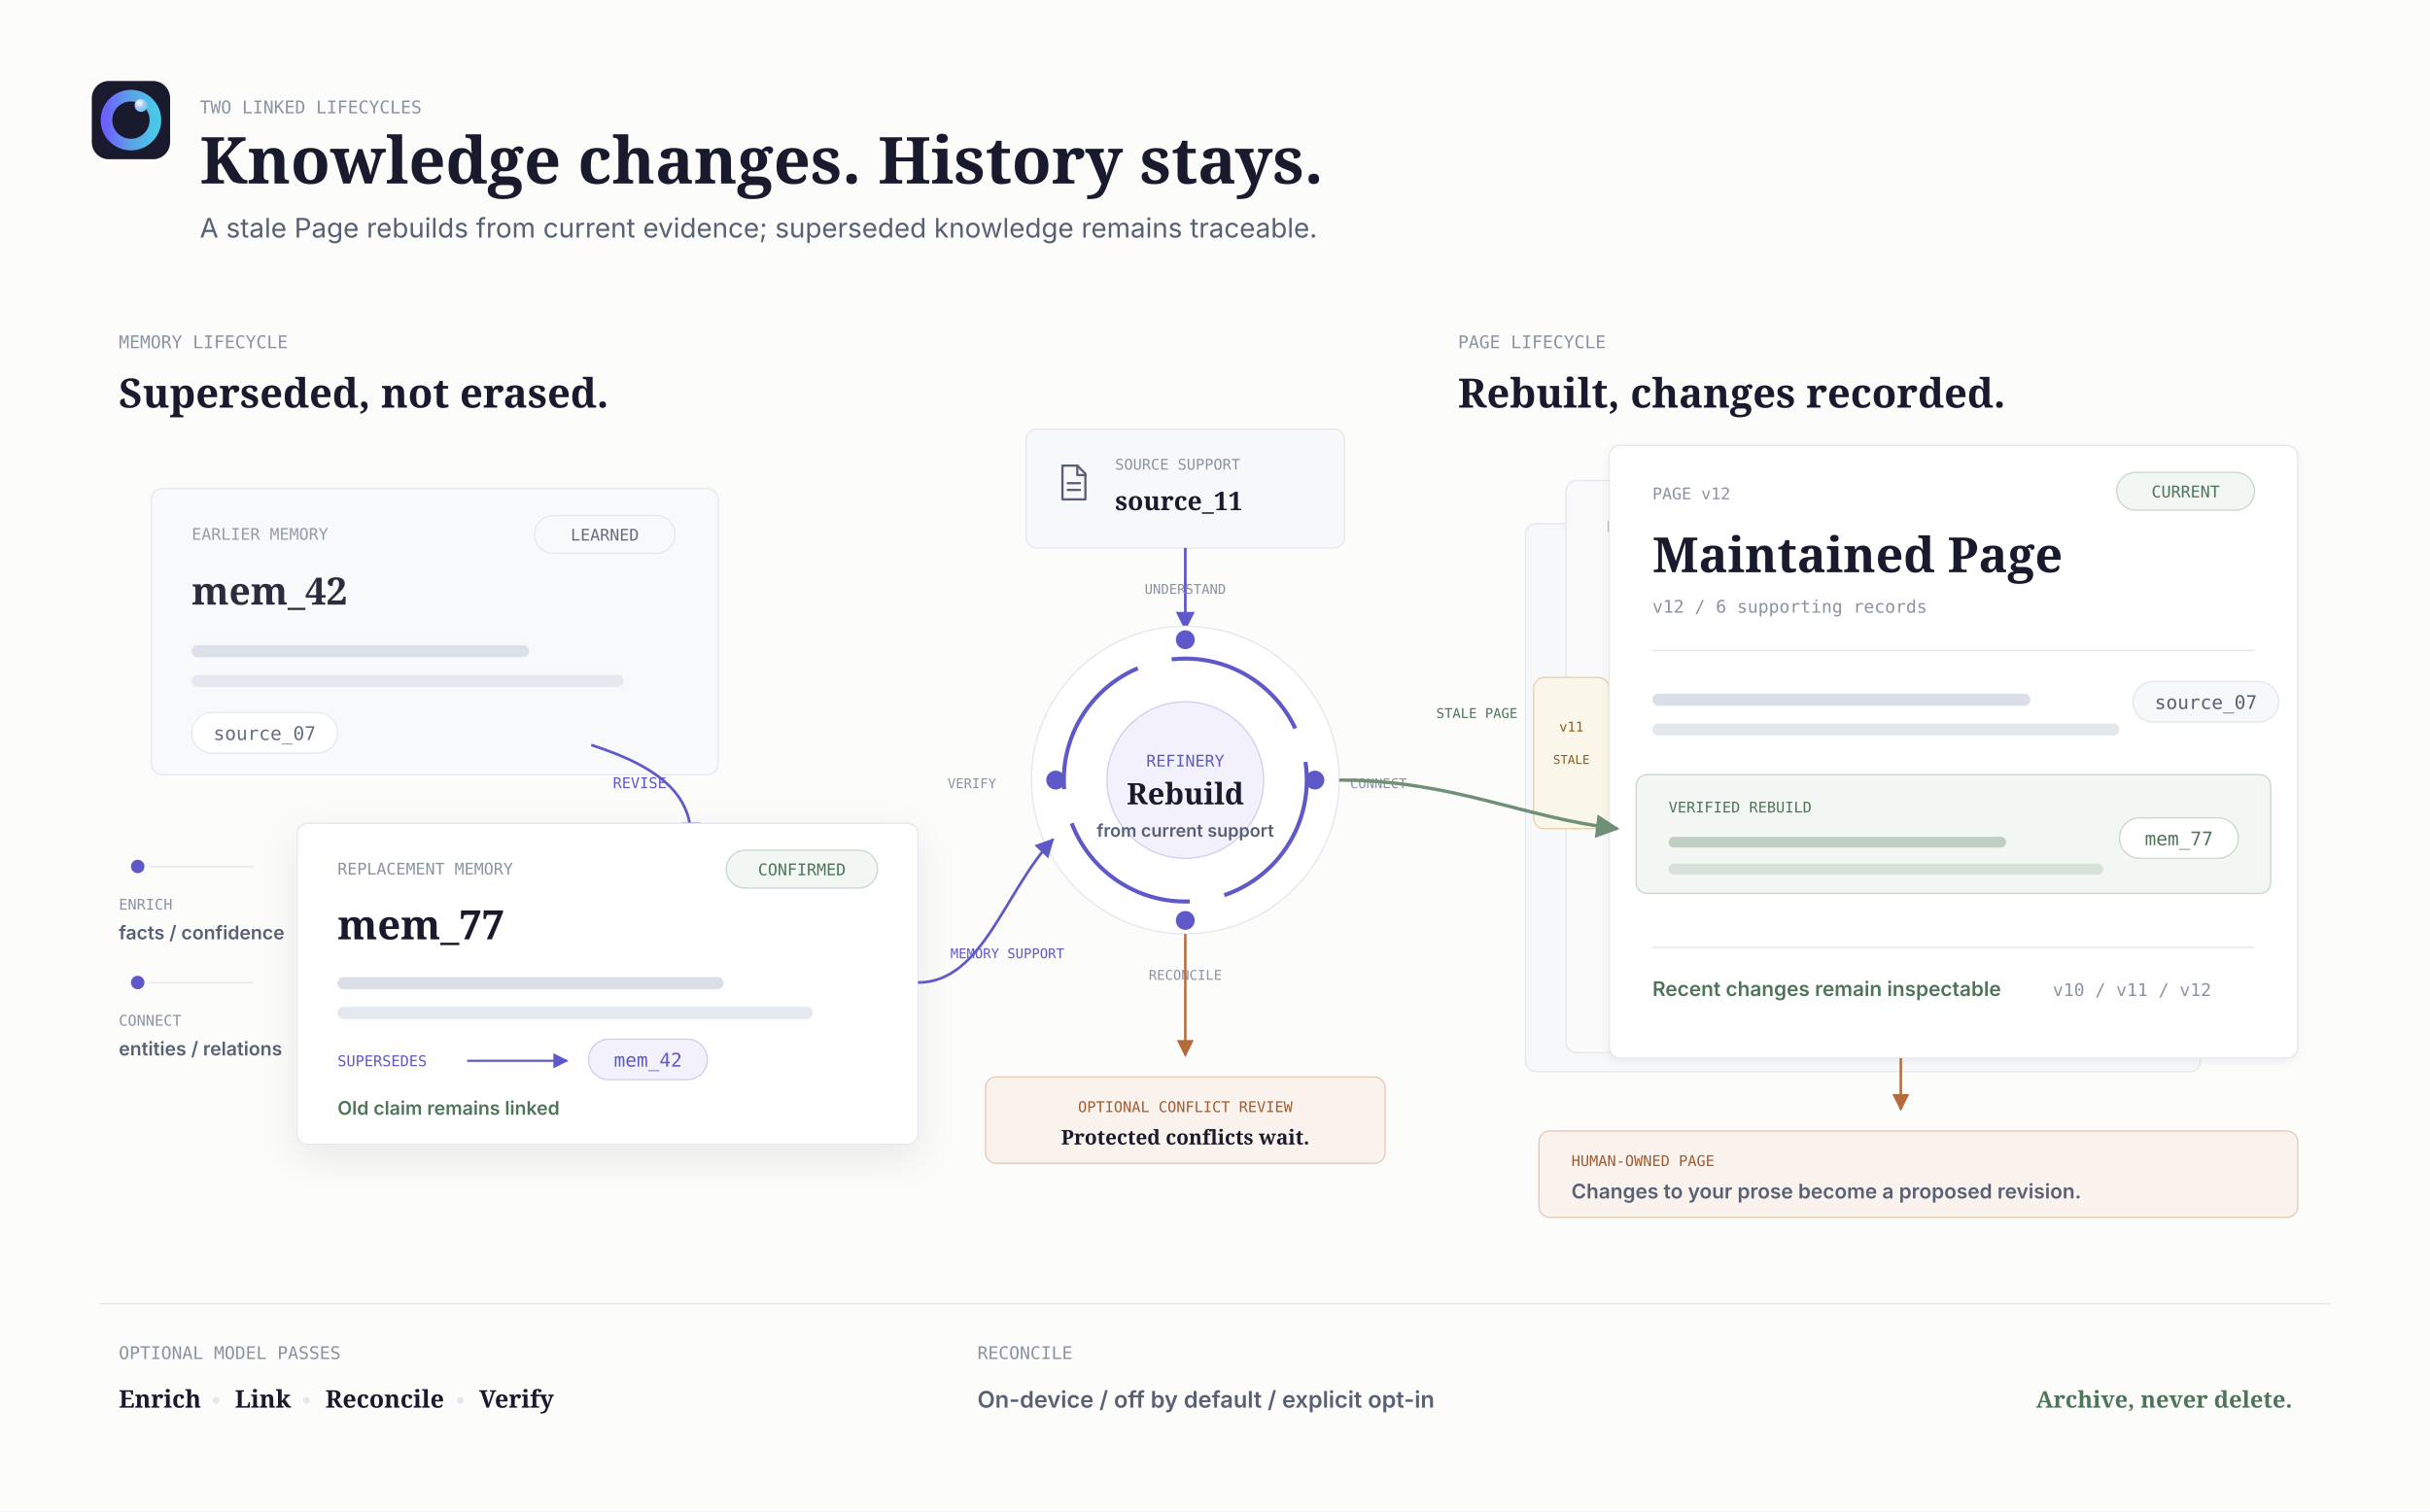
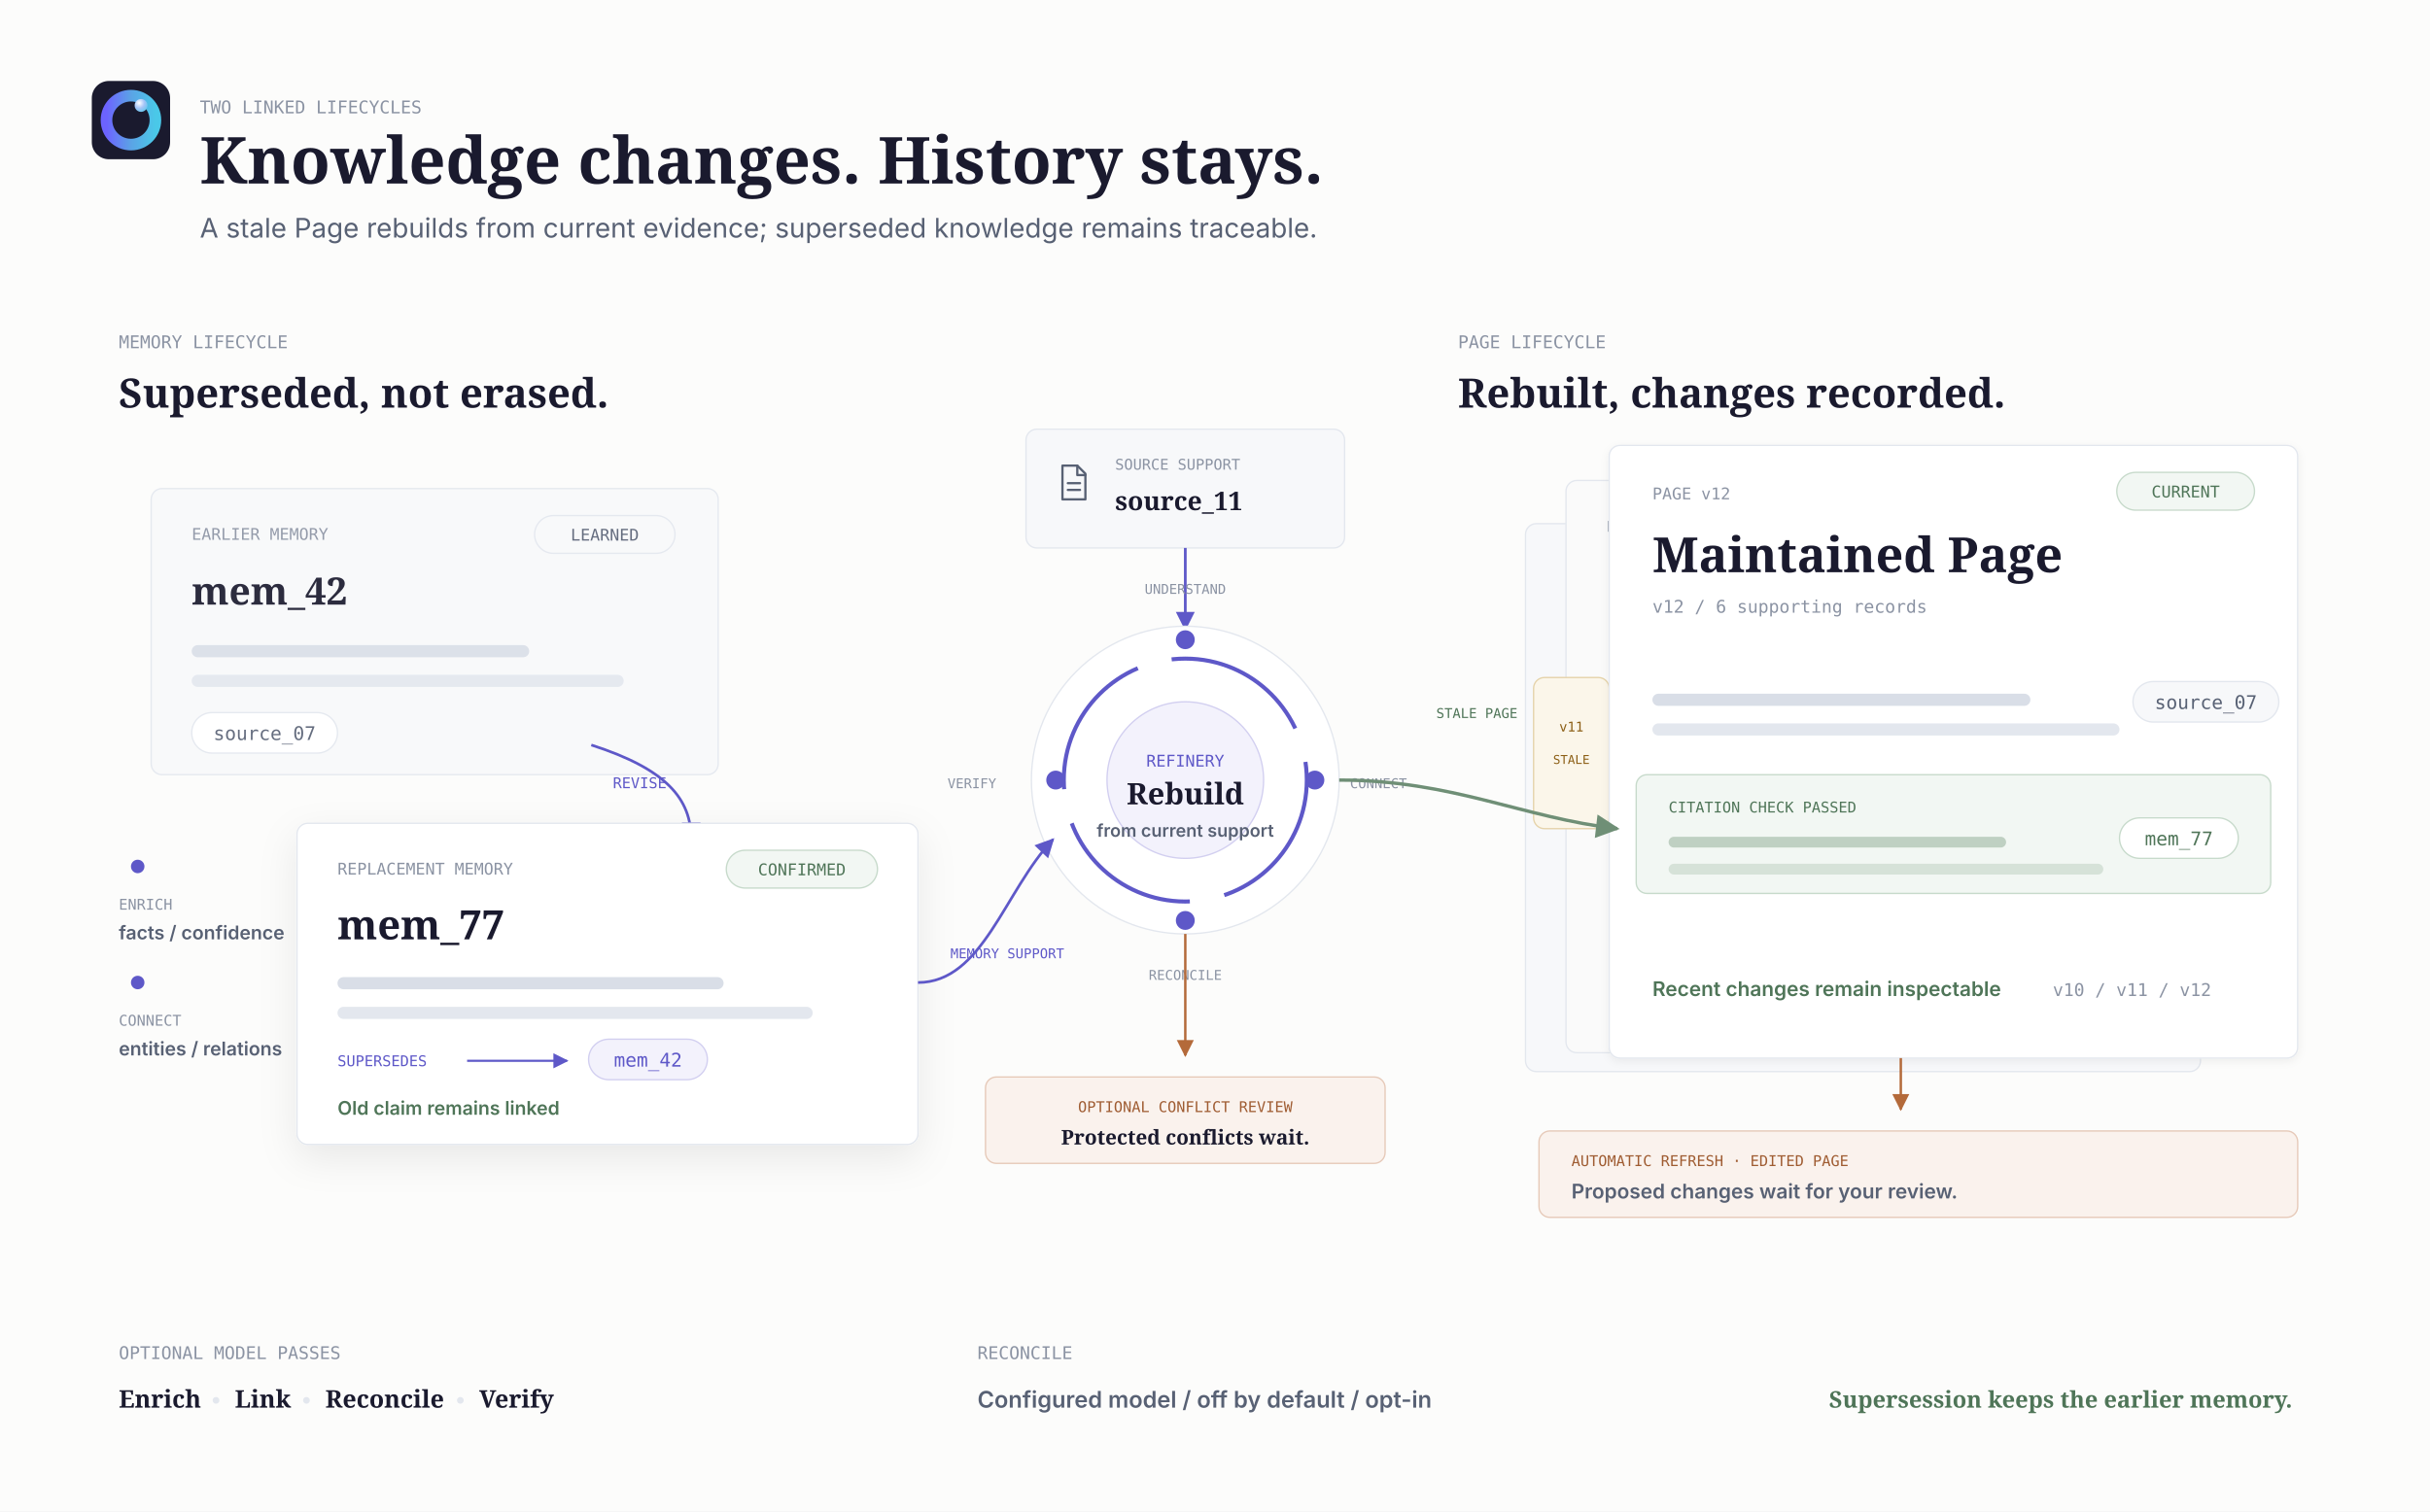
<svg xmlns="http://www.w3.org/2000/svg" width="1800" height="1120" viewBox="0 0 1800 1120" role="img" aria-labelledby="title desc">
  <style>text { font-kerning: normal; }</style>
  <rect width="1800" height="1120" fill="#FCFCFB" />
  <g transform="translate(68 60) scale(0.1132812)">
    <rect width="512" height="512" rx="112" fill="#1A1A2E" />
    <circle cx="256" cy="256" r="160" fill="none" stroke="url(#lifecycle-en-desktop-ring)" stroke-width="76" />
    <circle cx="322" cy="160" r="42" fill="url(#lifecycle-en-desktop-orb)" />
  </g>
  <g data-fit-region="lifecycle-en-desktop-heading" data-fit-x="148" data-fit-y="56" data-fit-width="1578" data-fit-height="130" data-check-overlap="false">
-     <text x="148" y="84" font-family="&quot;JetBrains Mono&quot;, ui-monospace, monospace" font-size="13" font-weight="500" fill="#8B93A3" text-anchor="start">TWO LINKED LIFECYCLES</text>
-     <text x="148" y="136" font-family="&quot;Fraunces&quot;, Georgia, serif" font-size="48" font-weight="600" fill="#1A1A2E" text-anchor="start">Knowledge changes. History stays.</text>
-     <text x="148" y="176" font-family="&quot;Instrument Sans&quot;, -apple-system, BlinkMacSystemFont, sans-serif" font-size="20" font-weight="400" fill="#586174" text-anchor="start">A stale Page rebuilds from current evidence; superseded knowledge remains traceable.</text>
+     <text x="148" y="84" font-family="'JetBrains Mono', monospace" font-size="13" font-weight="500" fill="#8B93A3" text-anchor="start">TWO LINKED LIFECYCLES</text>
+     <text x="148" y="136" font-family="'Fraunces', Georgia, serif" font-size="48" font-weight="600" fill="#1A1A2E" text-anchor="start">Knowledge changes. History stays.</text>
+     <text x="148" y="176" font-family="'Instrument Sans', -apple-system, sans-serif" font-size="20" font-weight="400" fill="#586174" text-anchor="start">A stale Page rebuilds from current evidence; superseded knowledge remains traceable.</text>
  </g>
  <g data-fit-region="lifecycle-en-desktop-memory-object" data-fit-x="70" data-fit-y="236" data-fit-width="640" data-fit-height="670" data-check-overlap="false">
-     <text x="88" y="258" font-family="&quot;JetBrains Mono&quot;, ui-monospace, monospace" font-size="13" font-weight="500" fill="#8B93A3" text-anchor="start">MEMORY LIFECYCLE</text>
-     <text x="88" y="302" font-family="&quot;Fraunces&quot;, Georgia, serif" font-size="30" font-weight="600" fill="#1A1A2E" text-anchor="start">Superseded, not erased.</text>
+     <text x="88" y="258" font-family="'JetBrains Mono', monospace" font-size="13" font-weight="500" fill="#8B93A3" text-anchor="start">MEMORY LIFECYCLE</text>
+     <text x="88" y="302" font-family="'Fraunces', Georgia, serif" font-size="30" font-weight="600" fill="#1A1A2E" text-anchor="start">Superseded, not erased.</text>
    <g opacity="0.92">
      <rect x="112" y="362" width="420" height="212" rx="8" fill="#F7F8FA" stroke="#E3E7EE" />
-       <text x="142" y="400" font-family="&quot;JetBrains Mono&quot;, ui-monospace, monospace" font-size="12" font-weight="500" fill="#8B93A3" text-anchor="start">EARLIER MEMORY</text>
+       <text x="142" y="400" font-family="'JetBrains Mono', monospace" font-size="12" font-weight="500" fill="#8B93A3" text-anchor="start">EARLIER MEMORY</text>
      <g>
        <rect x="396" y="382" width="104" height="28" rx="14" fill="#F7F8FA" stroke="#E3E7EE" />
-         <text x="448" y="400.56" font-family="&quot;JetBrains Mono&quot;, ui-monospace, monospace" font-size="12" font-weight="500" fill="#586174" text-anchor="middle">LEARNED</text>
+         <text x="448" y="400.56" font-family="'JetBrains Mono', monospace" font-size="12" font-weight="500" fill="#586174" text-anchor="middle">LEARNED</text>
      </g>
-       <text x="142" y="448" font-family="&quot;Fraunces&quot;, Georgia, serif" font-size="28" font-weight="600" fill="#1A1A2E" text-anchor="start">mem_42</text>
+       <text x="142" y="448" font-family="'Fraunces', Georgia, serif" font-size="28" font-weight="600" fill="#1A1A2E" text-anchor="start">mem_42</text>
      <rect x="142" y="478" width="250" height="9" rx="4.5" fill="#D9DEE7" />
      <rect x="142" y="500" width="320" height="9" rx="4.5" fill="#E3E7EE" />
      <g>
        <rect x="142" y="528" width="108" height="30" rx="15" fill="#FFFFFF" stroke="#E3E7EE" />
-         <text x="196" y="548.32" font-family="&quot;JetBrains Mono&quot;, ui-monospace, monospace" font-size="14" font-weight="500" fill="#586174" text-anchor="middle">source_07</text>
+         <text x="196" y="548.32" font-family="'JetBrains Mono', monospace" font-size="14" font-weight="500" fill="#586174" text-anchor="middle">source_07</text>
      </g>
    </g>
    <path d="M438 552 C494 570 512 592 512 622" fill="none" stroke="#5E58C8" stroke-width="2" marker-end="url(#lifecycle-en-desktop-arrow)" />
-     <text x="454" y="584" font-family="&quot;JetBrains Mono&quot;, ui-monospace, monospace" font-size="11" font-weight="500" fill="#5E58C8" text-anchor="start">REVISE</text>
+     <text x="454" y="584" font-family="'JetBrains Mono', monospace" font-size="11" font-weight="500" fill="#5E58C8" text-anchor="start">REVISE</text>
    <g filter="url(#lifecycle-en-desktop-card-shadow)">
      <rect x="220" y="610" width="460" height="238" rx="8" fill="#FFFFFF" stroke="#E3E7EE" />
    </g>
-     <text x="250" y="648" font-family="&quot;JetBrains Mono&quot;, ui-monospace, monospace" font-size="12" font-weight="500" fill="#8B93A3" text-anchor="start">REPLACEMENT MEMORY</text>
+     <text x="250" y="648" font-family="'JetBrains Mono', monospace" font-size="12" font-weight="500" fill="#8B93A3" text-anchor="start">REPLACEMENT MEMORY</text>
    <g>
      <rect x="538" y="630" width="112" height="28" rx="14" fill="#F2F7F3" stroke="#C7DACB" />
-       <text x="594" y="648.56" font-family="&quot;JetBrains Mono&quot;, ui-monospace, monospace" font-size="12" font-weight="500" fill="#4F7558" text-anchor="middle">CONFIRMED</text>
+       <text x="594" y="648.56" font-family="'JetBrains Mono', monospace" font-size="12" font-weight="500" fill="#4F7558" text-anchor="middle">CONFIRMED</text>
    </g>
-     <text x="250" y="696" font-family="&quot;Fraunces&quot;, Georgia, serif" font-size="30" font-weight="600" fill="#1A1A2E" text-anchor="start">mem_77</text>
+     <text x="250" y="696" font-family="'Fraunces', Georgia, serif" font-size="30" font-weight="600" fill="#1A1A2E" text-anchor="start">mem_77</text>
    <rect x="250" y="724" width="286" height="9" rx="4.5" fill="#D9DEE7" />
    <rect x="250" y="746" width="352" height="9" rx="4.5" fill="#E3E7EE" />
-     <text x="250" y="790" font-family="&quot;JetBrains Mono&quot;, ui-monospace, monospace" font-size="11" font-weight="500" fill="#5E58C8" text-anchor="start">SUPERSEDES</text>
+     <text x="250" y="790" font-family="'JetBrains Mono', monospace" font-size="11" font-weight="500" fill="#5E58C8" text-anchor="start">SUPERSEDES</text>
    <path d="M346 786 H420" stroke="#5E58C8" stroke-width="1.6" marker-end="url(#lifecycle-en-desktop-arrow)" />
    <g>
      <rect x="436" y="770" width="88" height="30" rx="15" fill="#F3F2FC" stroke="#D2CFF0" />
-       <text x="480" y="790.32" font-family="&quot;JetBrains Mono&quot;, ui-monospace, monospace" font-size="14" font-weight="500" fill="#5E58C8" text-anchor="middle">mem_42</text>
+       <text x="480" y="790.32" font-family="'JetBrains Mono', monospace" font-size="14" font-weight="500" fill="#5E58C8" text-anchor="middle">mem_42</text>
    </g>
-     <text x="250" y="826" font-family="&quot;Instrument Sans&quot;, -apple-system, BlinkMacSystemFont, sans-serif" font-size="14" font-weight="600" fill="#4F7558" text-anchor="start">Old claim remains linked</text>
+     <text x="250" y="826" font-family="'Instrument Sans', -apple-system, sans-serif" font-size="14" font-weight="600" fill="#4F7558" text-anchor="start">Old claim remains linked</text>
    <circle cx="102" cy="642" r="5" fill="#5E58C8" />
-     <line x1="110" y1="642" x2="188" y2="642" stroke="#E3E7EE" />
-     <text x="88" y="674" font-family="&quot;JetBrains Mono&quot;, ui-monospace, monospace" font-size="11" font-weight="500" fill="#8B93A3" text-anchor="start">ENRICH</text>
-     <text x="88" y="696" font-family="&quot;Instrument Sans&quot;, -apple-system, BlinkMacSystemFont, sans-serif" font-size="14" font-weight="600" fill="#586174" text-anchor="start">facts / confidence</text>
+     <text x="88" y="674" font-family="'JetBrains Mono', monospace" font-size="11" font-weight="500" fill="#8B93A3" text-anchor="start">ENRICH</text>
+     <text x="88" y="696" font-family="'Instrument Sans', -apple-system, sans-serif" font-size="14" font-weight="600" fill="#586174" text-anchor="start">facts / confidence</text>
    <circle cx="102" cy="728" r="5" fill="#5E58C8" />
-     <line x1="110" y1="728" x2="188" y2="728" stroke="#E3E7EE" />
-     <text x="88" y="760" font-family="&quot;JetBrains Mono&quot;, ui-monospace, monospace" font-size="11" font-weight="500" fill="#8B93A3" text-anchor="start">CONNECT</text>
-     <text x="88" y="782" font-family="&quot;Instrument Sans&quot;, -apple-system, BlinkMacSystemFont, sans-serif" font-size="14" font-weight="600" fill="#586174" text-anchor="start">entities / relations</text>
+     <text x="88" y="760" font-family="'JetBrains Mono', monospace" font-size="11" font-weight="500" fill="#8B93A3" text-anchor="start">CONNECT</text>
+     <text x="88" y="782" font-family="'Instrument Sans', -apple-system, sans-serif" font-size="14" font-weight="600" fill="#586174" text-anchor="start">entities / relations</text>
  </g>
  <g data-fit-region="lifecycle-en-desktop-refinery" data-fit-x="698" data-fit-y="260" data-fit-width="360" data-fit-height="610" data-check-overlap="false">
    <rect x="760" y="318" width="236" height="88" rx="8" fill="#F7F8FA" stroke="#E3E7EE" />
    <g fill="none" stroke="#586174" stroke-width="1.7" stroke-linecap="round" stroke-linejoin="round">
      <path d="M787 345h11l6 6v19H787z" />
      <path d="M798 345v7h6" />
      <path d="M791 358h9M791 363h9" />
    </g>
-     <text x="826" y="348" font-family="&quot;JetBrains Mono&quot;, ui-monospace, monospace" font-size="11" font-weight="500" fill="#8B93A3" text-anchor="start">SOURCE SUPPORT</text>
-     <text x="826" y="378" font-family="&quot;Fraunces&quot;, Georgia, serif" font-size="19" font-weight="600" fill="#1A1A2E" text-anchor="start">source_11</text>
+     <text x="826" y="348" font-family="'JetBrains Mono', monospace" font-size="11" font-weight="500" fill="#8B93A3" text-anchor="start">SOURCE SUPPORT</text>
+     <text x="826" y="378" font-family="'Fraunces', Georgia, serif" font-size="19" font-weight="600" fill="#1A1A2E" text-anchor="start">source_11</text>
    <path d="M878 406 V466" fill="none" stroke="#5E58C8" stroke-width="2" marker-end="url(#lifecycle-en-desktop-arrow)" />
    <circle cx="878" cy="578" r="114" fill="#FFFFFF" stroke="#E3E7EE" />
    <circle cx="878" cy="578" r="90" fill="none" stroke="#5E58C8" stroke-width="3" stroke-dasharray="112 26" />
    <circle cx="878" cy="578" r="58" fill="#F3F2FC" stroke="#D2CFF0" />
-     <text x="878" y="568" font-family="&quot;JetBrains Mono&quot;, ui-monospace, monospace" font-size="12" font-weight="500" fill="#5E58C8" text-anchor="middle">REFINERY</text>
-     <text x="878" y="596" font-family="&quot;Fraunces&quot;, Georgia, serif" font-size="22" font-weight="600" fill="#1A1A2E" text-anchor="middle">Rebuild</text>
-     <text x="878" y="620" font-family="&quot;Instrument Sans&quot;, -apple-system, BlinkMacSystemFont, sans-serif" font-size="13" font-weight="600" fill="#586174" text-anchor="middle">from current support</text>
+     <text x="878" y="568" font-family="'JetBrains Mono', monospace" font-size="12" font-weight="500" fill="#5E58C8" text-anchor="middle">REFINERY</text>
+     <text x="878" y="596" font-family="'Fraunces', Georgia, serif" font-size="22" font-weight="600" fill="#1A1A2E" text-anchor="middle">Rebuild</text>
+     <text x="878" y="620" font-family="'Instrument Sans', -apple-system, sans-serif" font-size="13" font-weight="600" fill="#586174" text-anchor="middle">from current support</text>
    <circle cx="878" cy="474" r="7" fill="#5E58C8" />
    <circle cx="974" cy="578" r="7" fill="#5E58C8" />
    <circle cx="878" cy="682" r="7" fill="#5E58C8" />
    <circle cx="782" cy="578" r="7" fill="#5E58C8" />
-     <text x="878" y="440" font-family="&quot;JetBrains Mono&quot;, ui-monospace, monospace" font-size="10" font-weight="500" fill="#8B93A3" text-anchor="middle">UNDERSTAND</text>
-     <text x="1000" y="584" font-family="&quot;JetBrains Mono&quot;, ui-monospace, monospace" font-size="10" font-weight="500" fill="#8B93A3" text-anchor="start">CONNECT</text>
-     <text x="878" y="726" font-family="&quot;JetBrains Mono&quot;, ui-monospace, monospace" font-size="10" font-weight="500" fill="#8B93A3" text-anchor="middle">RECONCILE</text>
-     <text x="738" y="584" font-family="&quot;JetBrains Mono&quot;, ui-monospace, monospace" font-size="10" font-weight="500" fill="#8B93A3" text-anchor="end">VERIFY</text>
+     <text x="878" y="440" font-family="'JetBrains Mono', monospace" font-size="10" font-weight="500" fill="#8B93A3" text-anchor="middle">UNDERSTAND</text>
+     <text x="1000" y="584" font-family="'JetBrains Mono', monospace" font-size="10" font-weight="500" fill="#8B93A3" text-anchor="start">CONNECT</text>
+     <text x="878" y="726" font-family="'JetBrains Mono', monospace" font-size="10" font-weight="500" fill="#8B93A3" text-anchor="middle">RECONCILE</text>
+     <text x="738" y="584" font-family="'JetBrains Mono', monospace" font-size="10" font-weight="500" fill="#8B93A3" text-anchor="end">VERIFY</text>
    <path d="M680 728 C728 728 744 660 780 622" fill="none" stroke="#5E58C8" stroke-width="2" marker-end="url(#lifecycle-en-desktop-arrow)" />
-     <text x="704" y="710" font-family="&quot;JetBrains Mono&quot;, ui-monospace, monospace" font-size="10" font-weight="500" fill="#5E58C8" text-anchor="start">MEMORY SUPPORT</text>
+     <text x="704" y="710" font-family="'JetBrains Mono', monospace" font-size="10" font-weight="500" fill="#5E58C8" text-anchor="start">MEMORY SUPPORT</text>
    <path d="M878 692 V782" fill="none" stroke="#B46A3A" stroke-width="1.8" marker-end="url(#lifecycle-en-desktop-warm-arrow)" />
    <rect x="730" y="798" width="296" height="64" rx="8" fill="#FAF2ED" stroke="#E6C9B8" />
-     <text x="878" y="824" font-family="&quot;JetBrains Mono&quot;, ui-monospace, monospace" font-size="11" font-weight="500" fill="#9F5C32" text-anchor="middle">OPTIONAL CONFLICT REVIEW</text>
-     <text x="878" y="848" font-family="&quot;Fraunces&quot;, Georgia, serif" font-size="15" font-weight="600" fill="#1A1A2E" text-anchor="middle">Protected conflicts wait.</text>
+     <text x="878" y="824" font-family="'JetBrains Mono', monospace" font-size="11" font-weight="500" fill="#9F5C32" text-anchor="middle">OPTIONAL CONFLICT REVIEW</text>
+     <text x="878" y="848" font-family="'Fraunces', Georgia, serif" font-size="15" font-weight="600" fill="#1A1A2E" text-anchor="middle">Protected conflicts wait.</text>
  </g>
  <g data-fit-region="lifecycle-en-desktop-page-object" data-fit-x="1044" data-fit-y="236" data-fit-width="686" data-fit-height="680" data-check-overlap="false">
-     <text x="1080" y="258" font-family="&quot;JetBrains Mono&quot;, ui-monospace, monospace" font-size="13" font-weight="500" fill="#8B93A3" text-anchor="start">PAGE LIFECYCLE</text>
-     <text x="1080" y="302" font-family="&quot;Fraunces&quot;, Georgia, serif" font-size="30" font-weight="600" fill="#1A1A2E" text-anchor="start">Rebuilt, changes recorded.</text>
+     <text x="1080" y="258" font-family="'JetBrains Mono', monospace" font-size="13" font-weight="500" fill="#8B93A3" text-anchor="start">PAGE LIFECYCLE</text>
+     <text x="1080" y="302" font-family="'Fraunces', Georgia, serif" font-size="30" font-weight="600" fill="#1A1A2E" text-anchor="start">Rebuilt, changes recorded.</text>
    <rect x="1130" y="388" width="500" height="406" rx="8" fill="#F7F8FA" stroke="#E3E7EE" />
    <rect x="1160" y="356" width="500" height="424" rx="8" fill="#FAFAFA" stroke="#E3E7EE" />
-     <text x="1190" y="394" font-family="&quot;JetBrains Mono&quot;, ui-monospace, monospace" font-size="11" font-weight="500" fill="#8B93A3" text-anchor="start">PAGE v11</text>
+     <text x="1190" y="394" font-family="'JetBrains Mono', monospace" font-size="11" font-weight="500" fill="#8B93A3" text-anchor="start">PAGE v11</text>
    <rect x="1136" y="502" width="56" height="112" rx="8" fill="#FBF6EA" stroke="#E5D3AA" />
-     <text x="1164" y="542" font-family="&quot;JetBrains Mono&quot;, ui-monospace, monospace" font-size="10" font-weight="500" fill="#8C5F16" text-anchor="middle">v11</text>
-     <text x="1164" y="566" font-family="&quot;JetBrains Mono&quot;, ui-monospace, monospace" font-size="9" font-weight="500" fill="#8C5F16" text-anchor="middle">STALE</text>
+     <text x="1164" y="542" font-family="'JetBrains Mono', monospace" font-size="10" font-weight="500" fill="#8C5F16" text-anchor="middle">v11</text>
+     <text x="1164" y="566" font-family="'JetBrains Mono', monospace" font-size="9" font-weight="500" fill="#8C5F16" text-anchor="middle">STALE</text>
    <g filter="url(#lifecycle-en-desktop-page-shadow)">
      <rect x="1192" y="330" width="510" height="454" rx="8" fill="#FFFFFF" stroke="#E3E7EE" />
    </g>
-     <text x="1224" y="370" font-family="&quot;JetBrains Mono&quot;, ui-monospace, monospace" font-size="12" font-weight="500" fill="#8B93A3" text-anchor="start">PAGE v12</text>
+     <text x="1224" y="370" font-family="'JetBrains Mono', monospace" font-size="12" font-weight="500" fill="#8B93A3" text-anchor="start">PAGE v12</text>
    <g>
      <rect x="1568" y="350" width="102" height="28" rx="14" fill="#F2F7F3" stroke="#C7DACB" />
-       <text x="1619" y="368.56" font-family="&quot;JetBrains Mono&quot;, ui-monospace, monospace" font-size="12" font-weight="500" fill="#4F7558" text-anchor="middle">CURRENT</text>
+       <text x="1619" y="368.56" font-family="'JetBrains Mono', monospace" font-size="12" font-weight="500" fill="#4F7558" text-anchor="middle">CURRENT</text>
    </g>
-     <text x="1224" y="424" font-family="&quot;Fraunces&quot;, Georgia, serif" font-size="36" font-weight="600" fill="#1A1A2E" text-anchor="start">Maintained Page</text>
-     <text x="1224" y="454" font-family="&quot;JetBrains Mono&quot;, ui-monospace, monospace" font-size="13" font-weight="500" fill="#8B93A3" text-anchor="start">v12 / 6 supporting records</text>
-     <line x1="1224" y1="482" x2="1670" y2="482" stroke="#E3E7EE" />
+     <text x="1224" y="424" font-family="'Fraunces', Georgia, serif" font-size="36" font-weight="600" fill="#1A1A2E" text-anchor="start">Maintained Page</text>
+     <text x="1224" y="454" font-family="'JetBrains Mono', monospace" font-size="13" font-weight="500" fill="#8B93A3" text-anchor="start">v12 / 6 supporting records</text>
    <rect x="1224" y="514" width="280" height="9" rx="4.5" fill="#D9DEE7" />
    <rect x="1224" y="536" width="346" height="9" rx="4.5" fill="#E3E7EE" />
    <g>
      <rect x="1580" y="505" width="108" height="30" rx="15" fill="#F7F8FA" stroke="#E3E7EE" />
-       <text x="1634" y="525.32" font-family="&quot;JetBrains Mono&quot;, ui-monospace, monospace" font-size="14" font-weight="500" fill="#586174" text-anchor="middle">source_07</text>
+       <text x="1634" y="525.32" font-family="'JetBrains Mono', monospace" font-size="14" font-weight="500" fill="#586174" text-anchor="middle">source_07</text>
    </g>
    <rect x="1212" y="574" width="470" height="88" rx="8" fill="#F2F7F3" stroke="#C7DACB" />
-     <text x="1236" y="602" font-family="&quot;JetBrains Mono&quot;, ui-monospace, monospace" font-size="11" font-weight="500" fill="#4F7558" text-anchor="start">VERIFIED REBUILD</text>
+     <text x="1236" y="602" font-family="'JetBrains Mono', monospace" font-size="11" font-weight="500" fill="#4F7558" text-anchor="start">CITATION CHECK PASSED</text>
    <rect x="1236" y="620" width="250" height="8" rx="4" fill="#BFD0C2" />
    <rect x="1236" y="640" width="322" height="8" rx="4" fill="#D6E2D8" />
    <g>
      <rect x="1570" y="606" width="88" height="30" rx="15" fill="#FFFFFF" stroke="#C7DACB" />
-       <text x="1614" y="626.32" font-family="&quot;JetBrains Mono&quot;, ui-monospace, monospace" font-size="14" font-weight="500" fill="#4F7558" text-anchor="middle">mem_77</text>
+       <text x="1614" y="626.32" font-family="'JetBrains Mono', monospace" font-size="14" font-weight="500" fill="#4F7558" text-anchor="middle">mem_77</text>
    </g>
-     <line x1="1224" y1="702" x2="1670" y2="702" stroke="#E3E7EE" />
-     <text x="1224" y="738" font-family="&quot;Instrument Sans&quot;, -apple-system, BlinkMacSystemFont, sans-serif" font-size="15" font-weight="600" fill="#4F7558" text-anchor="start">Recent changes remain inspectable</text>
-     <text x="1638" y="738" font-family="&quot;JetBrains Mono&quot;, ui-monospace, monospace" font-size="13" font-weight="500" fill="#8B93A3" text-anchor="end">v10 / v11 / v12</text>
+     <text x="1224" y="738" font-family="'Instrument Sans', -apple-system, sans-serif" font-size="15" font-weight="600" fill="#4F7558" text-anchor="start">Recent changes remain inspectable</text>
+     <text x="1638" y="738" font-family="'JetBrains Mono', monospace" font-size="13" font-weight="500" fill="#8B93A3" text-anchor="end">v10 / v11 / v12</text>
    <path d="M1408 784 V822" fill="none" stroke="#B46A3A" stroke-width="1.8" marker-end="url(#lifecycle-en-desktop-warm-arrow)" />
    <rect x="1140" y="838" width="562" height="64" rx="8" fill="#FAF2ED" stroke="#E6C9B8" />
-     <text x="1164" y="864" font-family="&quot;JetBrains Mono&quot;, ui-monospace, monospace" font-size="11" font-weight="500" fill="#9F5C32" text-anchor="start">HUMAN-OWNED PAGE</text>
-     <text x="1164" y="888" font-family="&quot;Instrument Sans&quot;, -apple-system, BlinkMacSystemFont, sans-serif" font-size="15" font-weight="600" fill="#586174" text-anchor="start">Changes to your prose become a proposed revision.</text>
+     <text x="1164" y="864" font-family="'JetBrains Mono', monospace" font-size="11" font-weight="500" fill="#9F5C32" text-anchor="start">AUTOMATIC REFRESH · EDITED PAGE</text>
+     <text x="1164" y="888" font-family="'Instrument Sans', -apple-system, sans-serif" font-size="15" font-weight="600" fill="#586174" text-anchor="start">Proposed changes wait for your review.</text>
  </g>
  <path d="M992 578 C1076 578 1128 606 1198 614" fill="none" stroke="#6F8F76" stroke-width="2.5" marker-end="url(#lifecycle-en-desktop-sage-arrow)" />
-   <text x="1094" y="532" font-family="&quot;JetBrains Mono&quot;, ui-monospace, monospace" font-size="10" font-weight="500" fill="#4F7558" text-anchor="middle">STALE PAGE</text>
+   <text x="1094" y="532" font-family="'JetBrains Mono', monospace" font-size="10" font-weight="500" fill="#4F7558" text-anchor="middle">STALE PAGE</text>
  <g data-fit-region="lifecycle-en-desktop-footer" data-fit-x="74" data-fit-y="966" data-fit-width="1652" data-fit-height="106" data-check-overlap="false">
-     <line x1="74" y1="966" x2="1726" y2="966" stroke="#E3E7EE" />
-     <text x="88" y="1007" font-family="&quot;JetBrains Mono&quot;, ui-monospace, monospace" font-size="13" font-weight="500" fill="#8B93A3" text-anchor="start">OPTIONAL MODEL PASSES</text>
-     <text x="88" y="1043" font-family="&quot;Fraunces&quot;, Georgia, serif" font-size="18" font-weight="600" fill="#1A1A2E" text-anchor="start">Enrich</text>
+     <text x="88" y="1007" font-family="'JetBrains Mono', monospace" font-size="13" font-weight="500" fill="#8B93A3" text-anchor="start">OPTIONAL MODEL PASSES</text>
+     <text x="88" y="1043" font-family="'Fraunces', Georgia, serif" font-size="18" font-weight="600" fill="#1A1A2E" text-anchor="start">Enrich</text>
    <circle cx="160" cy="1037.6" r="2.5" fill="#E3E7EE" />
-     <text x="174" y="1043" font-family="&quot;Fraunces&quot;, Georgia, serif" font-size="18" font-weight="600" fill="#1A1A2E" text-anchor="start">Link</text>
+     <text x="174" y="1043" font-family="'Fraunces', Georgia, serif" font-size="18" font-weight="600" fill="#1A1A2E" text-anchor="start">Link</text>
    <circle cx="227" cy="1037.6" r="2.5" fill="#E3E7EE" />
-     <text x="241" y="1043" font-family="&quot;Fraunces&quot;, Georgia, serif" font-size="18" font-weight="600" fill="#1A1A2E" text-anchor="start">Reconcile</text>
+     <text x="241" y="1043" font-family="'Fraunces', Georgia, serif" font-size="18" font-weight="600" fill="#1A1A2E" text-anchor="start">Reconcile</text>
    <circle cx="341" cy="1037.6" r="2.5" fill="#E3E7EE" />
-     <text x="355" y="1043" font-family="&quot;Fraunces&quot;, Georgia, serif" font-size="18" font-weight="600" fill="#1A1A2E" text-anchor="start">Verify</text>
-     <text x="724" y="1007" font-family="&quot;JetBrains Mono&quot;, ui-monospace, monospace" font-size="13" font-weight="500" fill="#8B93A3" text-anchor="start">RECONCILE</text>
-     <text x="724" y="1043" font-family="&quot;Instrument Sans&quot;, -apple-system, BlinkMacSystemFont, sans-serif" font-size="17" font-weight="600" fill="#586174" text-anchor="start">On-device / off by default / explicit opt-in</text>
-     <text x="1698" y="1043" font-family="&quot;Fraunces&quot;, Georgia, serif" font-size="17" font-weight="600" fill="#4F7558" text-anchor="end">Archive, never delete.</text>
+     <text x="355" y="1043" font-family="'Fraunces', Georgia, serif" font-size="18" font-weight="600" fill="#1A1A2E" text-anchor="start">Verify</text>
+     <text x="724" y="1007" font-family="'JetBrains Mono', monospace" font-size="13" font-weight="500" fill="#8B93A3" text-anchor="start">RECONCILE</text>
+     <text x="724" y="1043" font-family="'Instrument Sans', -apple-system, sans-serif" font-size="17" font-weight="600" fill="#586174" text-anchor="start">Configured model / off by default / opt-in</text>
+     <text x="1698" y="1043" font-family="'Fraunces', Georgia, serif" font-size="17" font-weight="600" fill="#4F7558" text-anchor="end">Supersession keeps the earlier memory.</text>
  </g>
  <defs>
    <linearGradient id="lifecycle-en-desktop-ring" x1="96" y1="256" x2="416" y2="256" gradientUnits="userSpaceOnUse">
      <stop stop-color="#6C63FF" />
      <stop offset="0.5" stop-color="#5BA3E6" />
      <stop offset="1" stop-color="#4AC8E8" />
    </linearGradient>
    <radialGradient id="lifecycle-en-desktop-orb" cx="0" cy="0" r="1" gradientUnits="userSpaceOnUse" gradientTransform="translate(310 144) rotate(52.125) scale(76.0263)">
      <stop stop-color="#FFFFFF" />
      <stop offset="0.45" stop-color="#A5C4F7" />
      <stop offset="1" stop-color="#4AC8E8" />
    </radialGradient>
    <marker id="lifecycle-en-desktop-arrow" viewBox="0 0 10 10" refX="9" refY="5" markerWidth="7" markerHeight="7" orient="auto-start-reverse">
      <path d="M0 0L10 5L0 10Z" fill="#5E58C8" />
    </marker>
    <marker id="lifecycle-en-desktop-warm-arrow" viewBox="0 0 10 10" refX="9" refY="5" markerWidth="7" markerHeight="7" orient="auto-start-reverse">
      <path d="M0 0L10 5L0 10Z" fill="#B46A3A" />
    </marker>
    <marker id="lifecycle-en-desktop-sage-arrow" viewBox="0 0 10 10" refX="9" refY="5" markerWidth="7" markerHeight="7" orient="auto-start-reverse">
      <path d="M0 0L10 5L0 10Z" fill="#6F8F76" />
    </marker>
    <filter id="lifecycle-en-desktop-card-shadow" x="-20%" y="-20%" width="140%" height="150%">
      <feDropShadow dx="0" dy="10" stdDeviation="14" flood-color="#1A1A2E" flood-opacity="0.08" />
    </filter>
    <filter id="lifecycle-en-desktop-page-shadow" x="-20%" y="-20%" width="140%" height="150%">
      <feDropShadow dx="0" dy="14" stdDeviation="18" flood-color="#1A1A2E" flood-opacity="0.10" />
      <feDropShadow dx="0" dy="2" stdDeviation="3" flood-color="#1A1A2E" flood-opacity="0.06" />
    </filter>
  </defs>
</svg>
